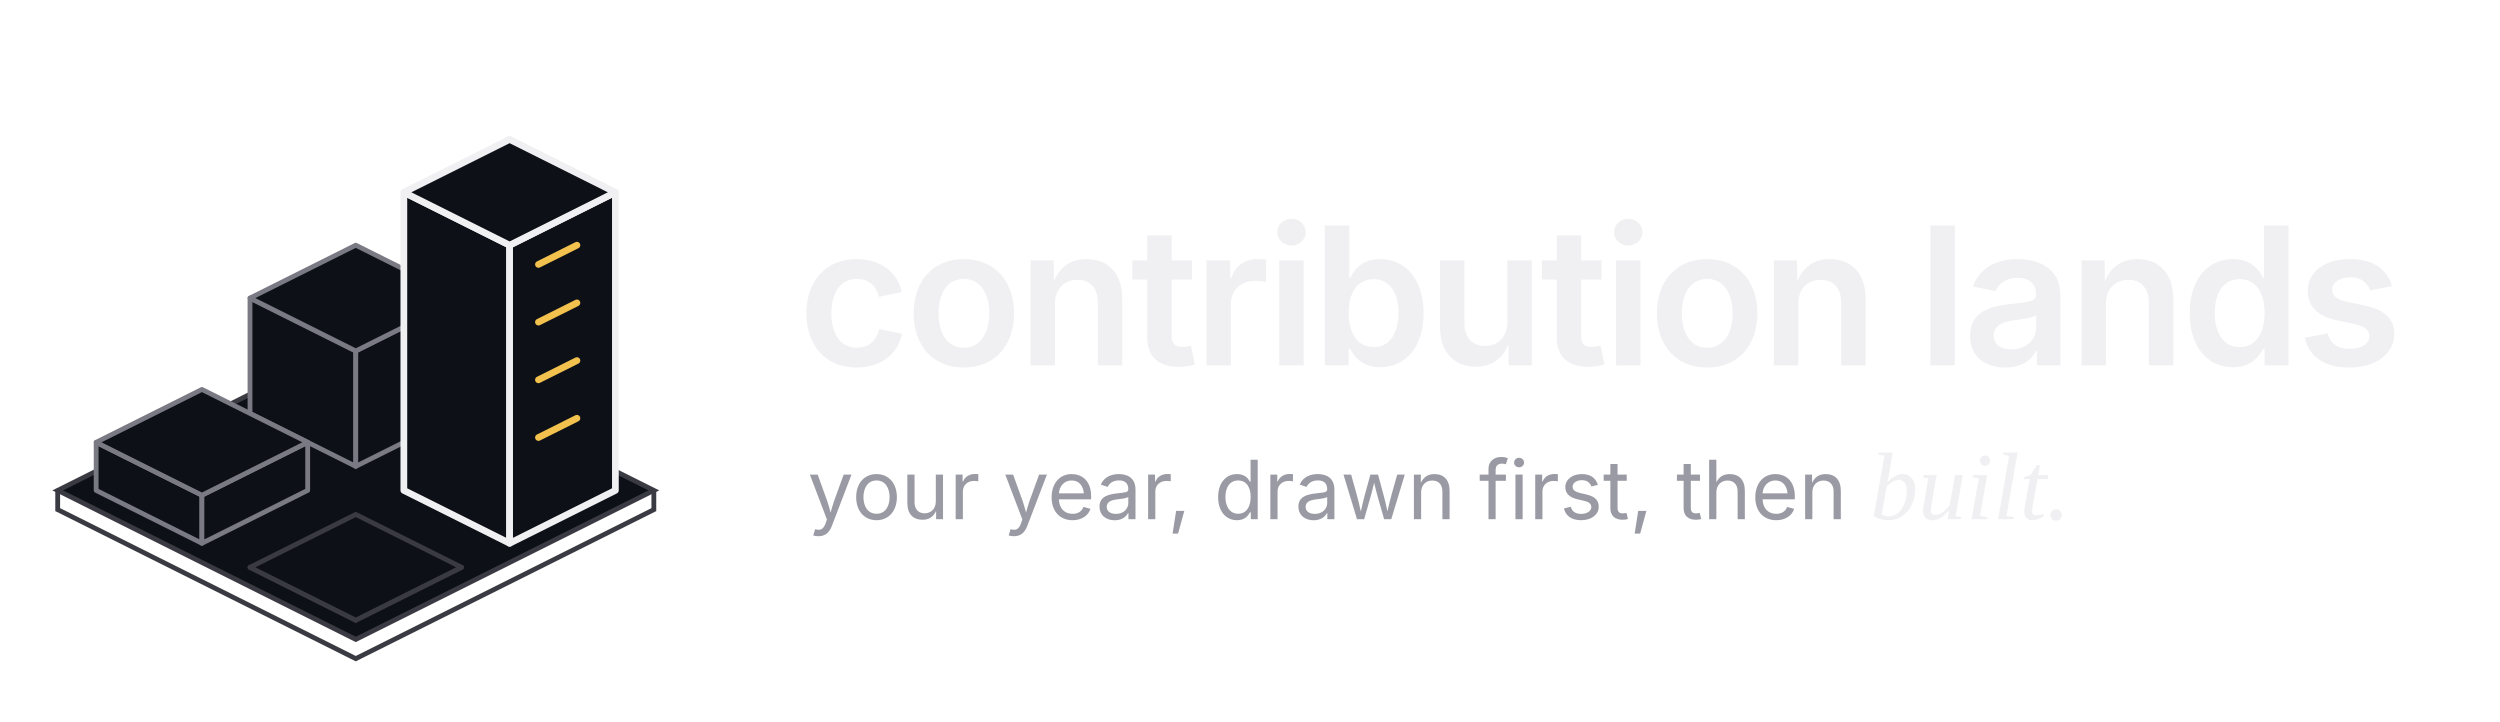
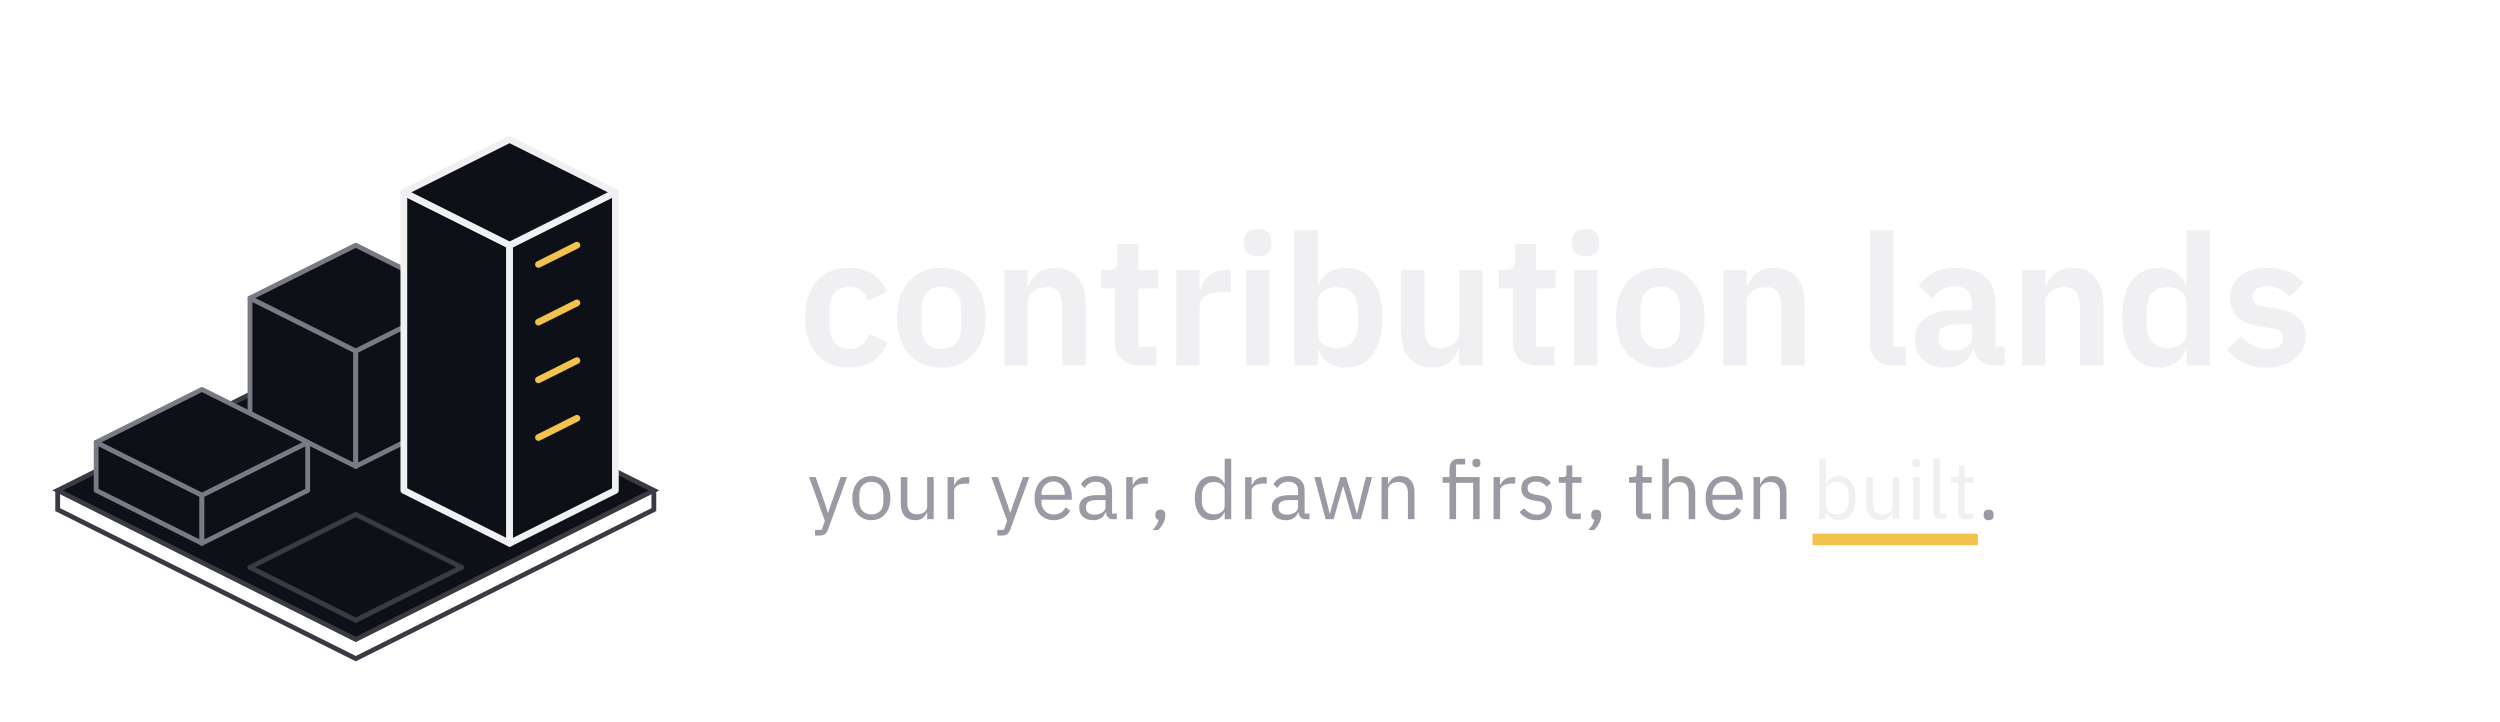
- <svg xmlns="http://www.w3.org/2000/svg" viewBox="0 0 520 150" width="520" height="150" role="img" aria-label="Contribution Lands">
+ <svg xmlns="http://www.w3.org/2000/svg" viewBox="0 0 520 150" width="520" height="150" role="img" aria-label="Contribution Lands: your year, drawn first, then built.">
  <g transform="translate(14,10)">
    <polygon points="-2.0,92.0 60.0,61.0 122.0,92.0 60.0,123.0" fill="#0d1117" stroke="#3a3a42" stroke-width="1" />
    <polyline points="-2.0,92.0 -2.0,96.0 60.0,127.0 122.0,96.0 122.0,92.0" fill="none" stroke="#3a3a42" stroke-width="1" />
    <polygon points="38.0,52.0 60.0,63.0 60.0,87.0 38.0,76.0" fill="#0d1117" stroke="#7a7a84" stroke-width="1" stroke-linejoin="round" />
    <polygon points="82.0,52.0 60.0,63.0 60.0,87.0 82.0,76.0" fill="#0d1117" stroke="#7a7a84" stroke-width="1" stroke-linejoin="round" />
    <polygon points="60.0,41.0 82.0,52.0 60.0,63.0 38.0,52.0" fill="#0d1117" stroke="#7a7a84" stroke-width="1" stroke-linejoin="round" />
    <polygon points="6.0,82.0 28.0,93.0 28.0,103.0 6.0,92.0" fill="#0d1117" stroke="#7a7a84" stroke-width="1" stroke-linejoin="round" />
    <polygon points="50.0,82.0 28.0,93.0 28.0,103.0 50.0,92.0" fill="#0d1117" stroke="#7a7a84" stroke-width="1" stroke-linejoin="round" />
    <polygon points="28.0,71.0 50.0,82.0 28.0,93.0 6.0,82.0" fill="#0d1117" stroke="#7a7a84" stroke-width="1" stroke-linejoin="round" />
    <polygon points="70.0,30.0 92.0,41.0 92.0,103.0 70.0,92.0" fill="#0d1117" stroke="#f0f0f2" stroke-width="1.4" stroke-linejoin="round" />
    <polygon points="114.0,30.0 92.0,41.0 92.0,103.0 114.0,92.0" fill="#0d1117" stroke="#f0f0f2" stroke-width="1.4" stroke-linejoin="round" />
    <polygon points="92.0,19.0 114.0,30.0 92.0,41.0 70.0,30.0" fill="#0d1117" stroke="#f0f0f2" stroke-width="1.4" stroke-linejoin="round" />
    <polygon points="38.0,108.0 60.0,119.0 60.0,119.0 38.0,108.0" fill="#0d1117" stroke="#3a3a42" stroke-width="1" stroke-linejoin="round" />
    <polygon points="82.0,108.0 60.0,119.0 60.0,119.0 82.0,108.0" fill="#0d1117" stroke="#3a3a42" stroke-width="1" stroke-linejoin="round" />
    <polygon points="60.0,97.0 82.0,108.0 60.0,119.0 38.0,108.0" fill="#0d1117" stroke="#3a3a42" stroke-width="1" stroke-linejoin="round" />
    <line x1="98" y1="81" x2="106" y2="77" stroke="#f2c14e" stroke-width="1.4" stroke-linecap="round" />
    <line x1="98" y1="69" x2="106" y2="65" stroke="#f2c14e" stroke-width="1.4" stroke-linecap="round" />
    <line x1="98" y1="57" x2="106" y2="53" stroke="#f2c14e" stroke-width="1.4" stroke-linecap="round" />
    <line x1="98" y1="45" x2="106" y2="41" stroke="#f2c14e" stroke-width="1.4" stroke-linecap="round" />
  </g>
-   <text x="166" y="76" font-family="Inter, 'Helvetica Neue', Helvetica, Arial, sans-serif" font-size="40" font-weight="600" letter-spacing="-1" fill="#f0f0f2">contribution lands</text>
-   <text x="168" y="108" font-family="Inter, 'Helvetica Neue', Helvetica, Arial, sans-serif" font-size="17" fill="#9a9aa4">your year, drawn first, then <tspan font-family="'Instrument Serif', 'Iowan Old Style', Georgia, 'Times New Roman', serif" font-style="italic" font-size="20" fill="#f0f0f2">built.</tspan>
-   </text>
+   <path fill="#f0f0f2" d="M176.64 76.46L176.64 76.46Q172.23 76.46 169.86 73.64Q167.48 70.83 167.48 66.04L167.48 66.04Q167.48 61.29 169.86 58.5Q172.23 55.71 176.64 55.71L176.64 55.71Q179.64 55.71 181.6 57.04Q183.56 58.37 184.43 60.72L184.43 60.72L180.44 62.51Q180.1 61.26 179.15 60.44Q178.2 59.62 176.64 59.62L176.64 59.62Q174.63 59.62 173.6 60.9Q172.57 62.17 172.57 64.3L172.57 64.3L172.57 67.91Q172.57 69.96 173.6 71.25Q174.63 72.54 176.64 72.54L176.64 72.54Q178.35 72.54 179.32 71.65Q180.29 70.76 180.82 69.43L180.82 69.43L184.54 71.21Q183.59 73.83 181.56 75.15Q179.53 76.46 176.64 76.46M195.77 76.46L195.77 76.46Q192.96 76.46 190.89 75.18Q188.82 73.91 187.7 71.57Q186.58 69.24 186.58 66.04L186.58 66.04Q186.58 62.85 187.7 60.55Q188.82 58.25 190.89 56.98Q192.96 55.71 195.77 55.71L195.77 55.71Q198.62 55.71 200.69 56.98Q202.76 58.25 203.89 60.55Q205.01 62.85 205.01 66.04L205.01 66.04Q205.01 69.24 203.89 71.57Q202.76 73.91 200.69 75.18Q198.62 76.46 195.77 76.46M195.77 72.54L195.77 72.54Q197.71 72.54 198.81 71.35Q199.91 70.15 199.91 67.91L199.91 67.91L199.91 64.22Q199.91 61.98 198.81 60.8Q197.71 59.62 195.77 59.62L195.77 59.62Q193.91 59.62 192.79 60.8Q191.67 61.98 191.67 64.22L191.67 64.22L191.67 67.91Q191.67 70.15 192.79 71.35Q193.91 72.54 195.77 72.54M213.76 62.89L213.76 76L208.9 76L208.9 56.16L213.76 56.16L213.76 59.47L213.95 59.47Q214.56 57.87 215.87 56.79Q217.18 55.71 219.5 55.71L219.5 55.71Q222.54 55.71 224.2 57.74Q225.85 59.77 225.85 63.46L225.85 63.46L225.85 76L220.98 76L220.98 63.95Q220.98 61.86 220.22 60.78Q219.46 59.7 217.72 59.7L217.72 59.7Q216.73 59.7 215.82 60.06Q214.9 60.42 214.33 61.12Q213.76 61.83 213.76 62.89L213.76 62.89M240.53 72.12L240.53 76L237.04 76Q234.53 76 233.22 74.69Q231.91 73.38 231.91 70.95L231.91 70.95L231.91 60L228.98 60L228.98 56.16L230.5 56.16Q231.6 56.16 232 55.65Q232.4 55.14 232.4 54.11L232.4 54.11L232.4 50.73L236.77 50.73L236.77 56.16L240.84 56.16L240.84 60L236.77 60L236.77 72.12L240.53 72.12M249.52 63.84L249.52 76L244.66 76L244.66 56.16L249.52 56.16L249.52 60.27L249.71 60.27Q249.98 59.2 250.6 58.27Q251.23 57.34 252.31 56.75Q253.4 56.16 254.95 56.16L254.95 56.16L256.02 56.16L256.02 60.76L254.5 60.76Q252.86 60.76 251.74 61.09Q250.62 61.41 250.07 62.07Q249.52 62.74 249.52 63.84L249.52 63.84M261.62 53.28L261.62 53.28Q260.14 53.28 259.46 52.57Q258.77 51.87 258.77 50.84L258.77 50.84L258.77 50.08Q258.77 49.02 259.46 48.34Q260.14 47.65 261.62 47.65L261.62 47.65Q263.1 47.65 263.79 48.34Q264.47 49.02 264.47 50.08L264.47 50.08L264.47 50.84Q264.47 51.87 263.79 52.57Q263.1 53.28 261.62 53.28M264.05 76L259.19 76L259.19 56.16L264.05 56.16L264.05 76M274.1 76L269.24 76L269.24 47.88L274.1 47.88L274.1 59.43L274.26 59.43Q274.79 57.72 276.29 56.72Q277.79 55.71 279.73 55.71L279.73 55.71Q282.27 55.71 283.98 56.92Q285.69 58.14 286.61 60.44Q287.52 62.74 287.52 66.04L287.52 66.04Q287.52 69.35 286.61 71.69Q285.69 74.02 283.98 75.24Q282.27 76.46 279.73 76.46L279.73 76.46Q277.79 76.46 276.31 75.43Q274.83 74.4 274.26 72.69L274.26 72.69L274.1 72.69L274.1 76M278.17 72.43L278.17 72.43Q280.07 72.43 281.25 71.16Q282.43 69.88 282.43 67.79L282.43 67.79L282.43 64.37Q282.43 62.24 281.25 60.97Q280.07 59.7 278.17 59.7L278.17 59.7Q277.03 59.7 276.1 60.1Q275.17 60.5 274.64 61.22Q274.1 61.94 274.1 62.89L274.1 62.89L274.1 69.2Q274.1 70.22 274.64 70.95Q275.17 71.67 276.1 72.05Q277.03 72.43 278.17 72.43M308.36 76L303.5 76L303.5 72.69L303.31 72.69Q302.81 74.18 301.52 75.32Q300.23 76.46 297.76 76.46L297.76 76.46Q294.72 76.46 293.07 74.42Q291.41 72.39 291.41 68.7L291.41 68.7L291.41 56.16L296.28 56.16L296.28 68.21Q296.28 70.26 297.07 71.35Q297.87 72.43 299.62 72.43L299.62 72.43Q300.57 72.43 301.46 72.09Q302.36 71.74 302.93 71.04Q303.5 70.34 303.5 69.27L303.5 69.27L303.5 56.16L308.36 56.16L308.36 76M323.27 72.12L323.27 76L319.78 76Q317.27 76 315.96 74.69Q314.65 73.38 314.65 70.95L314.65 70.95L314.65 60L311.72 60L311.72 56.16L313.24 56.16Q314.34 56.16 314.74 55.65Q315.14 55.14 315.14 54.11L315.14 54.11L315.14 50.73L319.51 50.73L319.51 56.16L323.58 56.16L323.58 60L319.51 60L319.51 72.12L323.27 72.12M329.83 53.28L329.83 53.28Q328.35 53.28 327.66 52.57Q326.98 51.87 326.98 50.84L326.98 50.84L326.98 50.08Q326.98 49.02 327.66 48.34Q328.35 47.65 329.83 47.65L329.83 47.65Q331.31 47.65 331.99 48.34Q332.68 49.02 332.68 50.08L332.68 50.08L332.68 50.84Q332.68 51.87 331.99 52.57Q331.31 53.28 329.83 53.28M332.26 76L327.4 76L327.4 56.16L332.26 56.16L332.26 76M345.31 76.46L345.31 76.46Q342.5 76.46 340.43 75.18Q338.36 73.91 337.24 71.57Q336.12 69.24 336.12 66.04L336.12 66.04Q336.12 62.85 337.24 60.55Q338.36 58.25 340.43 56.98Q342.5 55.71 345.31 55.71L345.31 55.71Q348.16 55.71 350.23 56.98Q352.3 58.25 353.43 60.55Q354.55 62.85 354.55 66.04L354.55 66.04Q354.55 69.24 353.43 71.57Q352.3 73.91 350.23 75.18Q348.16 76.46 345.31 76.46M345.31 72.54L345.31 72.54Q347.25 72.54 348.35 71.35Q349.45 70.15 349.45 67.91L349.45 67.91L349.45 64.22Q349.45 61.98 348.35 60.8Q347.25 59.62 345.31 59.62L345.31 59.62Q343.45 59.62 342.33 60.8Q341.21 61.98 341.21 64.22L341.21 64.22L341.21 67.91Q341.21 70.15 342.33 71.35Q343.45 72.54 345.31 72.54M363.3 62.89L363.3 76L358.44 76L358.44 56.16L363.3 56.16L363.3 59.47L363.49 59.47Q364.1 57.87 365.41 56.79Q366.72 55.71 369.04 55.71L369.04 55.71Q372.08 55.71 373.74 57.74Q375.39 59.77 375.39 63.46L375.39 63.46L375.39 76L370.52 76L370.52 63.95Q370.52 61.86 369.76 60.78Q369 59.7 367.26 59.7L367.26 59.7Q366.27 59.7 365.36 60.06Q364.44 60.42 363.87 61.12Q363.3 61.83 363.3 62.89L363.3 62.89M396.44 72.12L396.44 76L393.82 76Q391.35 76 390.15 74.75Q388.95 73.49 388.95 71.21L388.95 71.21L388.95 47.88L393.82 47.88L393.82 72.12L396.44 72.12M417.01 72.12L417.01 76L414.32 76Q413.21 76 412.36 75.49Q411.5 74.97 411.03 73.99Q410.55 73 410.55 71.67L410.55 71.67L410.55 71.25L411.77 72.58L410.4 72.58Q409.91 74.48 408.37 75.47Q406.83 76.46 404.63 76.46L404.63 76.46Q401.59 76.46 399.95 74.84Q398.32 73.23 398.32 70.6L398.32 70.6Q398.32 68.55 399.33 67.22Q400.33 65.89 402.23 65.21Q404.13 64.52 406.79 64.52L406.79 64.52L410.17 64.52L410.17 63.08Q410.17 61.45 409.3 60.52Q408.43 59.58 406.49 59.58L406.49 59.58Q404.78 59.58 403.73 60.33Q402.69 61.07 401.97 62.09L401.97 62.09L399.08 59.51Q400.18 57.8 402 56.75Q403.83 55.71 406.83 55.71L406.83 55.71Q410.82 55.71 412.93 57.55Q415.04 59.39 415.04 62.78L415.04 62.78L415.04 72.12L417.01 72.12M410.17 70.07L410.17 67.45L407.06 67.45Q405.16 67.45 404.21 68.08Q403.26 68.7 403.26 69.88L403.26 69.88L403.26 70.53Q403.26 71.71 404.06 72.31Q404.85 72.92 406.26 72.92L406.26 72.92Q407.36 72.92 408.24 72.6Q409.11 72.28 409.64 71.63Q410.17 70.98 410.17 70.07L410.17 70.07M425.43 62.89L425.43 76L420.57 76L420.57 56.16L425.43 56.16L425.43 59.47L425.62 59.47Q426.23 57.87 427.54 56.79Q428.85 55.71 431.17 55.71L431.17 55.71Q434.21 55.71 435.86 57.74Q437.51 59.77 437.51 63.46L437.51 63.46L437.51 76L432.65 76L432.65 63.95Q432.65 61.86 431.89 60.78Q431.13 59.7 429.38 59.7L429.38 59.7Q428.39 59.7 427.48 60.06Q426.57 60.42 426 61.12Q425.43 61.83 425.43 62.89L425.43 62.89M459.69 76L454.82 76L454.82 72.69L454.63 72.69Q454.1 74.4 452.62 75.43Q451.14 76.46 449.16 76.46L449.16 76.46Q446.69 76.46 444.96 75.24Q443.23 74.02 442.32 71.69Q441.41 69.35 441.41 66.04L441.41 66.04Q441.41 62.74 442.32 60.44Q443.23 58.14 444.96 56.92Q446.69 55.71 449.16 55.71L449.16 55.71Q451.14 55.71 452.64 56.72Q454.14 57.72 454.63 59.43L454.63 59.43L454.82 59.43L454.82 47.88L459.69 47.88L459.69 76M450.72 72.43L450.72 72.43Q451.9 72.43 452.83 72.05Q453.76 71.67 454.29 70.95Q454.82 70.22 454.82 69.2L454.82 69.2L454.82 62.89Q454.82 61.94 454.29 61.22Q453.76 60.5 452.83 60.1Q451.9 59.7 450.72 59.7L450.72 59.7Q448.86 59.7 447.68 60.97Q446.5 62.24 446.5 64.37L446.5 64.37L446.5 67.79Q446.5 69.88 447.68 71.16Q448.86 72.43 450.72 72.43M471.41 76.46L471.41 76.46Q468.56 76.46 466.62 75.49Q464.68 74.52 463.2 72.81L463.2 72.81L466.16 69.92Q467.27 71.17 468.58 71.9Q469.89 72.62 471.6 72.62L471.6 72.62Q473.35 72.62 474.13 72.01Q474.9 71.4 474.9 70.34L474.9 70.34Q474.9 69.46 474.35 68.95Q473.8 68.44 472.47 68.25L472.47 68.25L470.5 67.98Q468.37 67.72 466.89 66.99Q465.4 66.27 464.64 65.02Q463.88 63.76 463.88 61.98L463.88 61.98Q463.88 59.09 465.96 57.4Q468.03 55.71 471.41 55.71L471.41 55.71Q473.35 55.71 474.73 56.07Q476.12 56.43 477.18 57.13Q478.25 57.84 479.16 58.82L479.16 58.82L476.31 61.67Q475.44 60.76 474.22 60.15Q473 59.55 471.56 59.55L471.56 59.55Q470.04 59.55 469.3 60.1Q468.56 60.65 468.56 61.6L468.56 61.6Q468.56 62.59 469.15 63.1Q469.74 63.61 471.14 63.84L471.14 63.84L473.16 64.11Q476.42 64.56 478 66.03Q479.58 67.49 479.58 69.96L479.58 69.96Q479.58 71.86 478.57 73.34Q477.56 74.82 475.72 75.64Q473.88 76.46 471.41 76.46" />
+   <path fill="#9a9aa4" d="M172.25 106.62L172.73 105.2L174.85 99.23L176.19 99.23L172.27 110.04Q172.08 110.57 171.85 110.86Q171.62 111.16 171.25 111.28Q170.87 111.4 170.23 111.4L170.23 111.4L169.53 111.4L169.53 110.21L170.91 110.21L171.57 108.34L168.29 99.23L169.65 99.23L171.76 105.2L172.17 106.62L172.25 106.62M181.24 108.2L181.24 108.2Q180.07 108.2 179.18 107.63Q178.29 107.07 177.78 106.04Q177.28 105.01 177.28 103.61L177.28 103.61Q177.28 102.22 177.78 101.19Q178.29 100.16 179.18 99.59Q180.07 99.02 181.24 99.02L181.24 99.02Q182.42 99.02 183.31 99.59Q184.2 100.16 184.7 101.19Q185.2 102.22 185.2 103.61L185.2 103.61Q185.2 105.01 184.7 106.04Q184.2 107.07 183.31 107.63Q182.42 108.2 181.24 108.2M181.24 107L181.24 107Q182.35 107 183.05 106.32Q183.74 105.64 183.74 104.24L183.74 104.24L183.74 102.99Q183.74 101.59 183.05 100.91Q182.35 100.23 181.24 100.23L181.24 100.23Q180.16 100.23 179.45 100.91Q178.74 101.59 178.74 102.99L178.74 102.99L178.74 104.24Q178.74 105.64 179.45 106.32Q180.16 107 181.24 107M194.21 108L192.85 108L192.85 106.57L192.79 106.57Q192.53 107.2 191.98 107.7Q191.43 108.2 190.32 108.2L190.32 108.2Q188.98 108.2 188.17 107.33Q187.36 106.45 187.36 104.86L187.36 104.86L187.36 99.23L188.72 99.23L188.72 104.62Q188.72 105.79 189.23 106.39Q189.74 106.98 190.73 106.98L190.73 106.98Q191.27 106.98 191.76 106.8Q192.24 106.62 192.55 106.25Q192.85 105.88 192.85 105.3L192.85 105.3L192.85 99.23L194.21 99.23L194.21 108M198.46 102.05L198.46 108L197.1 108L197.1 99.23L198.46 99.23L198.46 100.84L198.55 100.84Q198.7 100.42 199.03 100.05Q199.35 99.69 199.86 99.46Q200.37 99.23 201.08 99.23L201.08 99.23L201.61 99.23L201.61 100.59L200.81 100.59Q200.08 100.59 199.55 100.78Q199.03 100.98 198.74 101.3Q198.46 101.63 198.46 102.05L198.46 102.05M210.16 106.62L210.64 105.2L212.76 99.23L214.1 99.23L210.18 110.04Q209.99 110.57 209.76 110.86Q209.53 111.16 209.16 111.28Q208.78 111.4 208.14 111.4L208.14 111.4L207.44 111.4L207.44 110.21L208.82 110.21L209.48 108.34L206.2 99.23L207.56 99.23L209.67 105.2L210.08 106.62L210.16 106.62M219.14 108.2L219.14 108.2Q217.95 108.2 217.06 107.63Q216.18 107.07 215.69 106.04Q215.19 105.01 215.19 103.61L215.19 103.61Q215.19 102.22 215.69 101.19Q216.18 100.16 217.06 99.59Q217.95 99.02 219.14 99.02L219.14 99.02Q220.31 99.02 221.16 99.58Q222.01 100.13 222.47 101.1Q222.93 102.07 222.93 103.31L222.93 103.31L222.93 103.95L216.62 103.95L216.62 104.36Q216.62 105.5 217.31 106.26Q218 107.01 219.22 107.01L219.22 107.01Q220.05 107.01 220.67 106.62Q221.3 106.23 221.64 105.5L221.64 105.5L222.6 106.2Q222.18 107.08 221.28 107.64Q220.38 108.2 219.14 108.2M219.14 100.16L219.14 100.16Q218.41 100.16 217.84 100.5Q217.27 100.84 216.94 101.45Q216.62 102.05 216.62 102.82L216.62 102.82L216.62 102.93L221.47 102.93L221.47 102.75Q221.47 101.97 221.18 101.39Q220.89 100.81 220.36 100.49Q219.83 100.16 219.14 100.16M232.31 106.81L232.31 108L231.55 108Q231 108 230.66 107.77Q230.32 107.54 230.17 107.13Q230.02 106.73 230.02 106.2L230.02 106.2L230.02 106.08L230.54 106.57L229.95 106.57Q229.68 107.37 229 107.79Q228.33 108.2 227.42 108.2L227.42 108.2Q226.02 108.2 225.25 107.49Q224.47 106.78 224.47 105.55L224.47 105.55Q224.47 104.72 224.88 104.15Q225.29 103.58 226.11 103.28Q226.94 102.99 228.21 102.99L228.21 102.99L229.95 102.99L229.95 102.12Q229.95 101.18 229.44 100.69Q228.93 100.2 227.87 100.2L227.87 100.2Q227.09 100.2 226.55 100.55Q226 100.91 225.65 101.51L225.65 101.51L224.83 100.74Q225.19 100.04 225.97 99.53Q226.75 99.02 227.94 99.02L227.94 99.02Q229.52 99.02 230.42 99.81Q231.31 100.59 231.31 101.98L231.31 101.98L231.31 106.81L232.31 106.81M229.95 105.45L229.95 104.01L228.15 104.01Q226.99 104.01 226.45 104.35Q225.9 104.69 225.9 105.33L225.9 105.33L225.9 105.69Q225.9 106.33 226.38 106.69Q226.85 107.05 227.64 107.05L227.64 107.05Q228.32 107.05 228.83 106.84Q229.35 106.62 229.65 106.26Q229.95 105.89 229.95 105.45L229.95 105.45M235.61 102.05L235.61 108L234.25 108L234.25 99.23L235.61 99.23L235.61 100.84L235.69 100.84Q235.85 100.42 236.17 100.05Q236.49 99.69 237 99.46Q237.51 99.23 238.23 99.23L238.23 99.23L238.75 99.23L238.75 100.59L237.96 100.59Q237.22 100.59 236.7 100.78Q236.17 100.98 235.89 101.3Q235.61 101.63 235.61 102.05L235.61 102.05M241.36 106.01L241.36 106.01Q241.9 106.01 242.15 106.29Q242.39 106.57 242.39 107.01L242.39 107.01L242.39 107.25Q242.39 107.93 241.98 108.78Q241.58 109.63 240.85 110.26L240.85 110.26L239.71 110.26Q240.22 109.72 240.53 109.23Q240.85 108.75 240.98 108.15L240.98 108.15Q240.64 108.07 240.48 107.83Q240.32 107.59 240.32 107.25L240.32 107.25L240.32 107.01Q240.32 106.57 240.57 106.29Q240.83 106.01 241.36 106.01M256.09 108L254.73 108L254.73 106.57L254.67 106.57Q254.28 107.39 253.64 107.8Q253 108.2 252.1 108.2L252.1 108.2Q251.01 108.2 250.2 107.64Q249.4 107.08 248.96 106.05Q248.53 105.01 248.53 103.61L248.53 103.61Q248.53 102.2 248.96 101.17Q249.4 100.15 250.2 99.59Q251.01 99.02 252.1 99.02L252.1 99.02Q253 99.02 253.66 99.42Q254.33 99.82 254.67 100.66L254.67 100.66L254.73 100.66L254.73 95.42L256.09 95.42L256.09 108M252.47 106.98L252.47 106.98Q253.1 106.98 253.61 106.77Q254.12 106.56 254.43 106.16Q254.73 105.76 254.73 105.2L254.73 105.2L254.73 101.93Q254.73 101.44 254.43 101.06Q254.12 100.69 253.61 100.47Q253.1 100.25 252.47 100.25L252.47 100.25Q251.33 100.25 250.66 100.97Q249.99 101.69 249.99 102.87L249.99 102.87L249.99 104.36Q249.99 105.54 250.66 106.26Q251.33 106.98 252.47 106.98M260.34 102.05L260.34 108L258.98 108L258.98 99.23L260.34 99.23L260.34 100.84L260.43 100.84Q260.58 100.42 260.91 100.05Q261.23 99.69 261.74 99.46Q262.25 99.23 262.96 99.23L262.96 99.23L263.49 99.23L263.49 100.59L262.69 100.59Q261.96 100.59 261.43 100.78Q260.91 100.98 260.62 101.3Q260.34 101.63 260.34 102.05L260.34 102.05M272.36 106.81L272.36 108L271.6 108Q271.05 108 270.71 107.77Q270.37 107.54 270.22 107.13Q270.07 106.73 270.07 106.2L270.07 106.2L270.07 106.08L270.6 106.57L270 106.57Q269.73 107.37 269.06 107.79Q268.39 108.2 267.47 108.2L267.47 108.2Q266.07 108.2 265.3 107.49Q264.53 106.78 264.53 105.55L264.53 105.55Q264.53 104.72 264.93 104.15Q265.34 103.58 266.17 103.28Q266.99 102.99 268.27 102.99L268.27 102.99L270 102.99L270 102.12Q270 101.18 269.49 100.69Q268.98 100.2 267.93 100.2L267.93 100.2Q267.14 100.2 266.6 100.55Q266.06 100.91 265.7 101.51L265.7 101.51L264.88 100.74Q265.24 100.04 266.02 99.53Q266.8 99.02 267.99 99.02L267.99 99.02Q269.58 99.02 270.47 99.81Q271.36 100.59 271.36 101.98L271.36 101.98L271.36 106.81L272.36 106.81M270 105.45L270 104.01L268.2 104.01Q267.04 104.01 266.5 104.35Q265.95 104.69 265.95 105.33L265.95 105.33L265.95 105.69Q265.95 106.33 266.43 106.69Q266.91 107.05 267.69 107.05L267.69 107.05Q268.37 107.05 268.89 106.84Q269.41 106.62 269.7 106.26Q270 105.89 270 105.45L270 105.45M277.38 108L275.73 108L273.38 99.23L274.71 99.23L275.64 103.02L276.58 106.86L276.61 106.86L277.68 103.02L278.79 99.23L280 99.23L281.14 103.02L282.22 106.86L282.26 106.86L283.16 103.02L284.11 99.23L285.39 99.23L283.06 108L281.37 108L280.15 103.78L279.38 101.12L279.35 101.12L278.6 103.78L277.38 108M288.72 101.91L288.72 108L287.36 108L287.36 99.23L288.72 99.23L288.72 100.66L288.78 100.66Q289.11 99.91 289.69 99.47Q290.28 99.02 291.27 99.02L291.27 99.02Q292.63 99.02 293.42 99.9Q294.21 100.78 294.21 102.37L294.21 102.37L294.21 108L292.85 108L292.85 102.61Q292.85 101.44 292.35 100.84Q291.84 100.25 290.86 100.25L290.86 100.25Q290.32 100.25 289.82 100.43Q289.33 100.61 289.02 100.98Q288.72 101.35 288.72 101.91L288.72 101.91M302.86 108L301.5 108L301.5 100.42L300.07 100.42L300.07 99.23L301.5 99.23L301.5 97.46Q301.5 96.56 301.98 95.99Q302.45 95.42 303.42 95.42L303.42 95.42L304.75 95.42L304.75 96.61L302.86 96.61L302.86 99.23L307.77 99.23L307.77 108L306.41 108L306.41 100.42L302.86 100.42L302.86 108M307.09 97.17L307.09 97.17Q306.67 97.17 306.46 96.96Q306.26 96.75 306.26 96.41L306.26 96.41L306.26 96.19Q306.26 95.85 306.46 95.63Q306.67 95.42 307.09 95.42L307.09 95.42Q307.54 95.42 307.73 95.63Q307.93 95.85 307.93 96.19L307.93 96.19L307.93 96.41Q307.93 96.75 307.73 96.96Q307.54 97.17 307.09 97.17M312.02 102.05L312.02 108L310.66 108L310.66 99.23L312.02 99.23L312.02 100.84L312.11 100.84Q312.26 100.42 312.58 100.05Q312.91 99.69 313.42 99.46Q313.93 99.23 314.64 99.23L314.64 99.23L315.17 99.23L315.17 100.59L314.37 100.59Q313.64 100.59 313.11 100.78Q312.58 100.98 312.3 101.3Q312.02 101.63 312.02 102.05L312.02 102.05M319.54 108.2L319.54 108.2Q318.33 108.2 317.5 107.74Q316.66 107.27 316.07 106.49L316.07 106.49L317.04 105.71Q317.55 106.33 318.18 106.69Q318.81 107.05 319.64 107.05L319.64 107.05Q320.51 107.05 320.99 106.67Q321.48 106.3 321.48 105.62L321.48 105.62Q321.48 105.11 321.14 104.74Q320.81 104.36 319.95 104.24L319.95 104.24L319.25 104.14Q318.45 104.02 317.8 103.74Q317.16 103.46 316.79 102.94Q316.43 102.42 316.43 101.61L316.43 101.61Q316.43 100.3 317.32 99.66Q318.21 99.02 319.55 99.02L319.55 99.02Q320.27 99.02 320.82 99.19Q321.37 99.36 321.82 99.68Q322.26 99.99 322.61 100.44L322.61 100.44L321.71 101.25Q321.42 100.84 320.86 100.51Q320.3 100.18 319.45 100.18L319.45 100.18Q318.62 100.18 318.18 100.55Q317.74 100.91 317.74 101.54L317.74 101.54Q317.74 102.17 318.17 102.47Q318.6 102.76 319.42 102.9L319.42 102.9L320.1 103Q321.56 103.22 322.17 103.84Q322.78 104.46 322.78 105.47L322.78 105.47Q322.78 106.32 322.39 106.93Q322 107.54 321.27 107.87Q320.54 108.2 319.54 108.2M328.82 106.81L328.82 108L327.12 108Q326.42 108 326.05 107.59Q325.67 107.18 325.67 106.56L325.67 106.56L325.67 100.42L324.23 100.42L324.23 99.23L325.05 99.23Q325.49 99.23 325.65 99.05Q325.81 98.87 325.81 98.43L325.81 98.43L325.81 96.8L327.03 96.8L327.03 99.23L328.96 99.23L328.96 100.42L327.03 100.42L327.03 106.81L328.82 106.81M332.02 106.01L332.02 106.01Q332.56 106.01 332.81 106.29Q333.05 106.57 333.05 107.01L333.05 107.01L333.05 107.25Q333.05 107.93 332.64 108.78Q332.24 109.63 331.51 110.26L331.51 110.26L330.37 110.26Q330.88 109.72 331.19 109.23Q331.51 108.75 331.64 108.15L331.64 108.15Q331.3 108.07 331.14 107.83Q330.98 107.59 330.98 107.25L330.98 107.25L330.98 107.01Q330.98 106.57 331.23 106.29Q331.49 106.01 332.02 106.01M343.42 106.81L343.42 108L341.72 108Q341.03 108 340.65 107.59Q340.28 107.18 340.28 106.56L340.28 106.56L340.28 100.42L338.83 100.42L338.83 99.23L339.65 99.23Q340.09 99.23 340.25 99.05Q340.41 98.87 340.41 98.43L340.41 98.43L340.41 96.8L341.64 96.8L341.64 99.23L343.56 99.23L343.56 100.42L341.64 100.42L341.64 106.81L343.42 106.81M347.11 108L345.75 108L345.75 95.42L347.11 95.42L347.11 100.66L347.18 100.66Q347.5 99.91 348.09 99.47Q348.68 99.02 349.66 99.02L349.66 99.02Q351.02 99.02 351.81 99.9Q352.6 100.78 352.6 102.37L352.6 102.37L352.6 108L351.24 108L351.24 102.61Q351.24 101.44 350.74 100.84Q350.24 100.25 349.25 100.25L349.25 100.25Q348.71 100.25 348.22 100.43Q347.72 100.61 347.42 100.98Q347.11 101.35 347.11 101.91L347.11 101.91L347.11 108M358.71 108.2L358.71 108.2Q357.52 108.2 356.63 107.63Q355.75 107.07 355.25 106.04Q354.76 105.01 354.76 103.61L354.76 103.61Q354.76 102.22 355.25 101.19Q355.75 100.16 356.63 99.59Q357.52 99.02 358.71 99.02L358.71 99.02Q359.88 99.02 360.73 99.58Q361.58 100.13 362.04 101.1Q362.5 102.07 362.5 103.31L362.5 103.31L362.5 103.95L356.19 103.95L356.19 104.36Q356.19 105.5 356.88 106.26Q357.57 107.01 358.79 107.01L358.79 107.01Q359.62 107.01 360.24 106.62Q360.86 106.23 361.21 105.5L361.21 105.5L362.17 106.2Q361.75 107.08 360.85 107.64Q359.95 108.2 358.71 108.2M358.71 100.16L358.71 100.16Q357.98 100.16 357.41 100.5Q356.84 100.84 356.51 101.45Q356.19 102.05 356.19 102.82L356.19 102.82L356.19 102.93L361.04 102.93L361.04 102.75Q361.04 101.97 360.75 101.39Q360.46 100.81 359.93 100.49Q359.4 100.16 358.71 100.16M366.1 101.91L366.1 108L364.74 108L364.74 99.23L366.1 99.23L366.1 100.66L366.17 100.66Q366.49 99.91 367.08 99.47Q367.67 99.02 368.65 99.02L368.65 99.02Q370.01 99.02 370.8 99.9Q371.59 100.78 371.59 102.37L371.59 102.37L371.59 108L370.23 108L370.23 102.61Q370.23 101.44 369.73 100.84Q369.23 100.25 368.24 100.25L368.24 100.25Q367.7 100.25 367.21 100.43Q366.71 100.61 366.41 100.98Q366.1 101.35 366.1 101.91L366.1 101.91" />
+   <rect x="377.0" y="111" width="34.4" height="2.4" fill="#f2c14e" />
+   <path fill="#f0f0f2" d="M379.77 108L378.41 108L378.41 95.42L379.77 95.42L379.77 100.66L379.84 100.66Q380.18 99.82 380.84 99.42Q381.5 99.02 382.4 99.02L382.4 99.02Q383.51 99.02 384.31 99.59Q385.11 100.15 385.54 101.17Q385.97 102.2 385.97 103.61L385.97 103.61Q385.97 105.01 385.54 106.05Q385.11 107.08 384.31 107.64Q383.51 108.2 382.4 108.2L382.4 108.2Q381.5 108.2 380.87 107.8Q380.23 107.39 379.84 106.57L379.84 106.57L379.77 106.57L379.77 108M382.03 106.98L382.03 106.98Q383.19 106.98 383.85 106.26Q384.51 105.54 384.51 104.36L384.51 104.36L384.51 102.87Q384.51 101.69 383.85 100.97Q383.19 100.25 382.03 100.25L382.03 100.25Q381.42 100.25 380.9 100.47Q380.38 100.69 380.08 101.06Q379.77 101.44 379.77 101.93L379.77 101.93L379.77 105.2Q379.77 105.76 380.08 106.16Q380.38 106.56 380.9 106.77Q381.42 106.98 382.03 106.98M395.04 108L393.68 108L393.68 106.57L393.61 106.57Q393.35 107.2 392.8 107.7Q392.25 108.2 391.14 108.2L391.14 108.2Q389.8 108.2 388.99 107.33Q388.18 106.45 388.18 104.86L388.18 104.86L388.18 99.23L389.54 99.23L389.54 104.62Q389.54 105.79 390.05 106.39Q390.56 106.98 391.55 106.98L391.55 106.98Q392.09 106.98 392.58 106.8Q393.06 106.62 393.37 106.25Q393.68 105.88 393.68 105.3L393.68 105.3L393.68 99.23L395.04 99.23L395.04 108M398.61 97.17L398.61 97.17Q398.18 97.17 397.98 96.96Q397.77 96.75 397.77 96.41L397.77 96.41L397.77 96.19Q397.77 95.85 397.98 95.63Q398.18 95.42 398.61 95.42L398.61 95.42Q399.05 95.42 399.24 95.63Q399.44 95.85 399.44 96.19L399.44 96.19L399.44 96.41Q399.44 96.75 399.24 96.96Q399.05 97.17 398.61 97.17M399.29 108L397.93 108L397.93 99.23L399.29 99.23L399.29 108M404.83 106.81L404.83 108L403.62 108Q402.92 108 402.55 107.6Q402.18 107.2 402.18 106.59L402.18 106.59L402.18 95.42L403.54 95.42L403.54 106.81L404.83 106.81M410.44 106.81L410.44 108L408.74 108Q408.04 108 407.67 107.59Q407.29 107.18 407.29 106.56L407.29 106.56L407.29 100.42L405.85 100.42L405.85 99.23L406.66 99.23Q407.11 99.23 407.27 99.05Q407.43 98.87 407.43 98.43L407.43 98.43L407.43 96.8L408.65 96.8L408.65 99.23L410.57 99.23L410.57 100.42L408.65 100.42L408.65 106.81L410.44 106.81" />
+   <path fill="#9a9aa4" d="M413.63 108.2L413.63 108.2Q413.11 108.2 412.85 107.92Q412.6 107.64 412.6 107.22L412.6 107.22L412.6 107Q412.6 106.56 412.85 106.28Q413.11 106.01 413.63 106.01L413.63 106.01Q414.18 106.01 414.42 106.28Q414.67 106.56 414.67 107L414.67 107L414.67 107.22Q414.67 107.64 414.42 107.92Q414.18 108.2 413.63 108.2" />
</svg>
